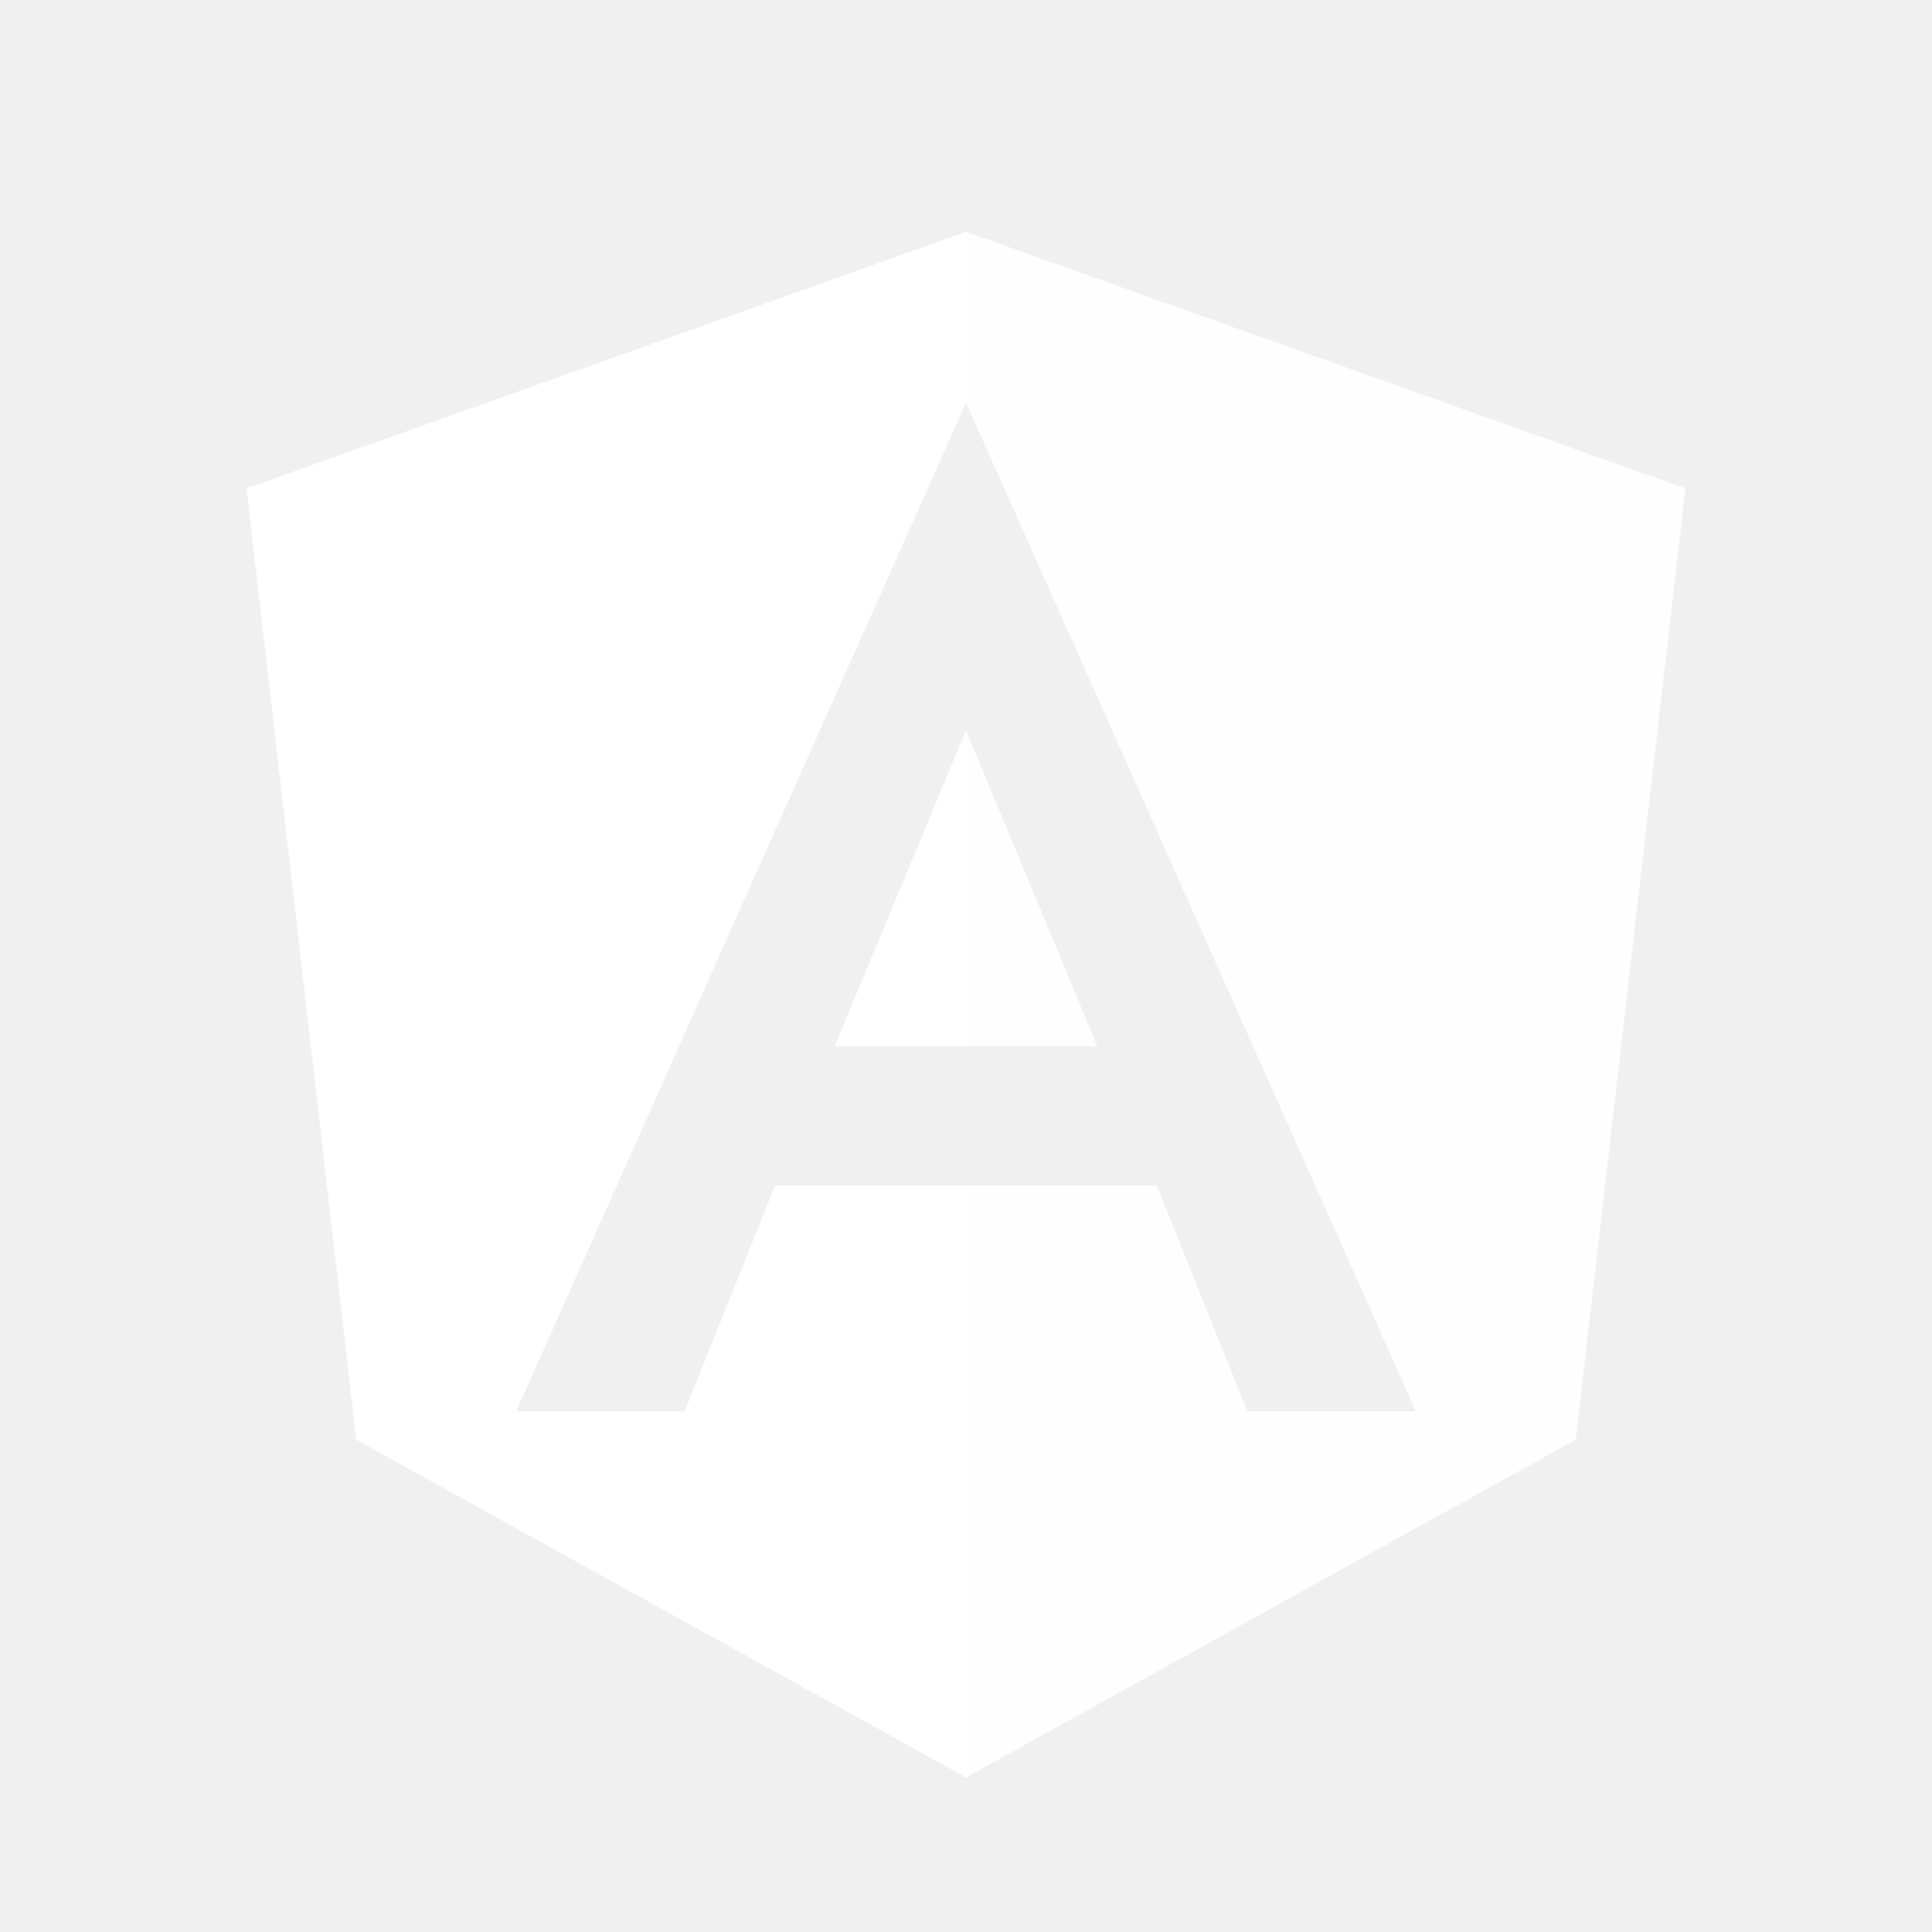
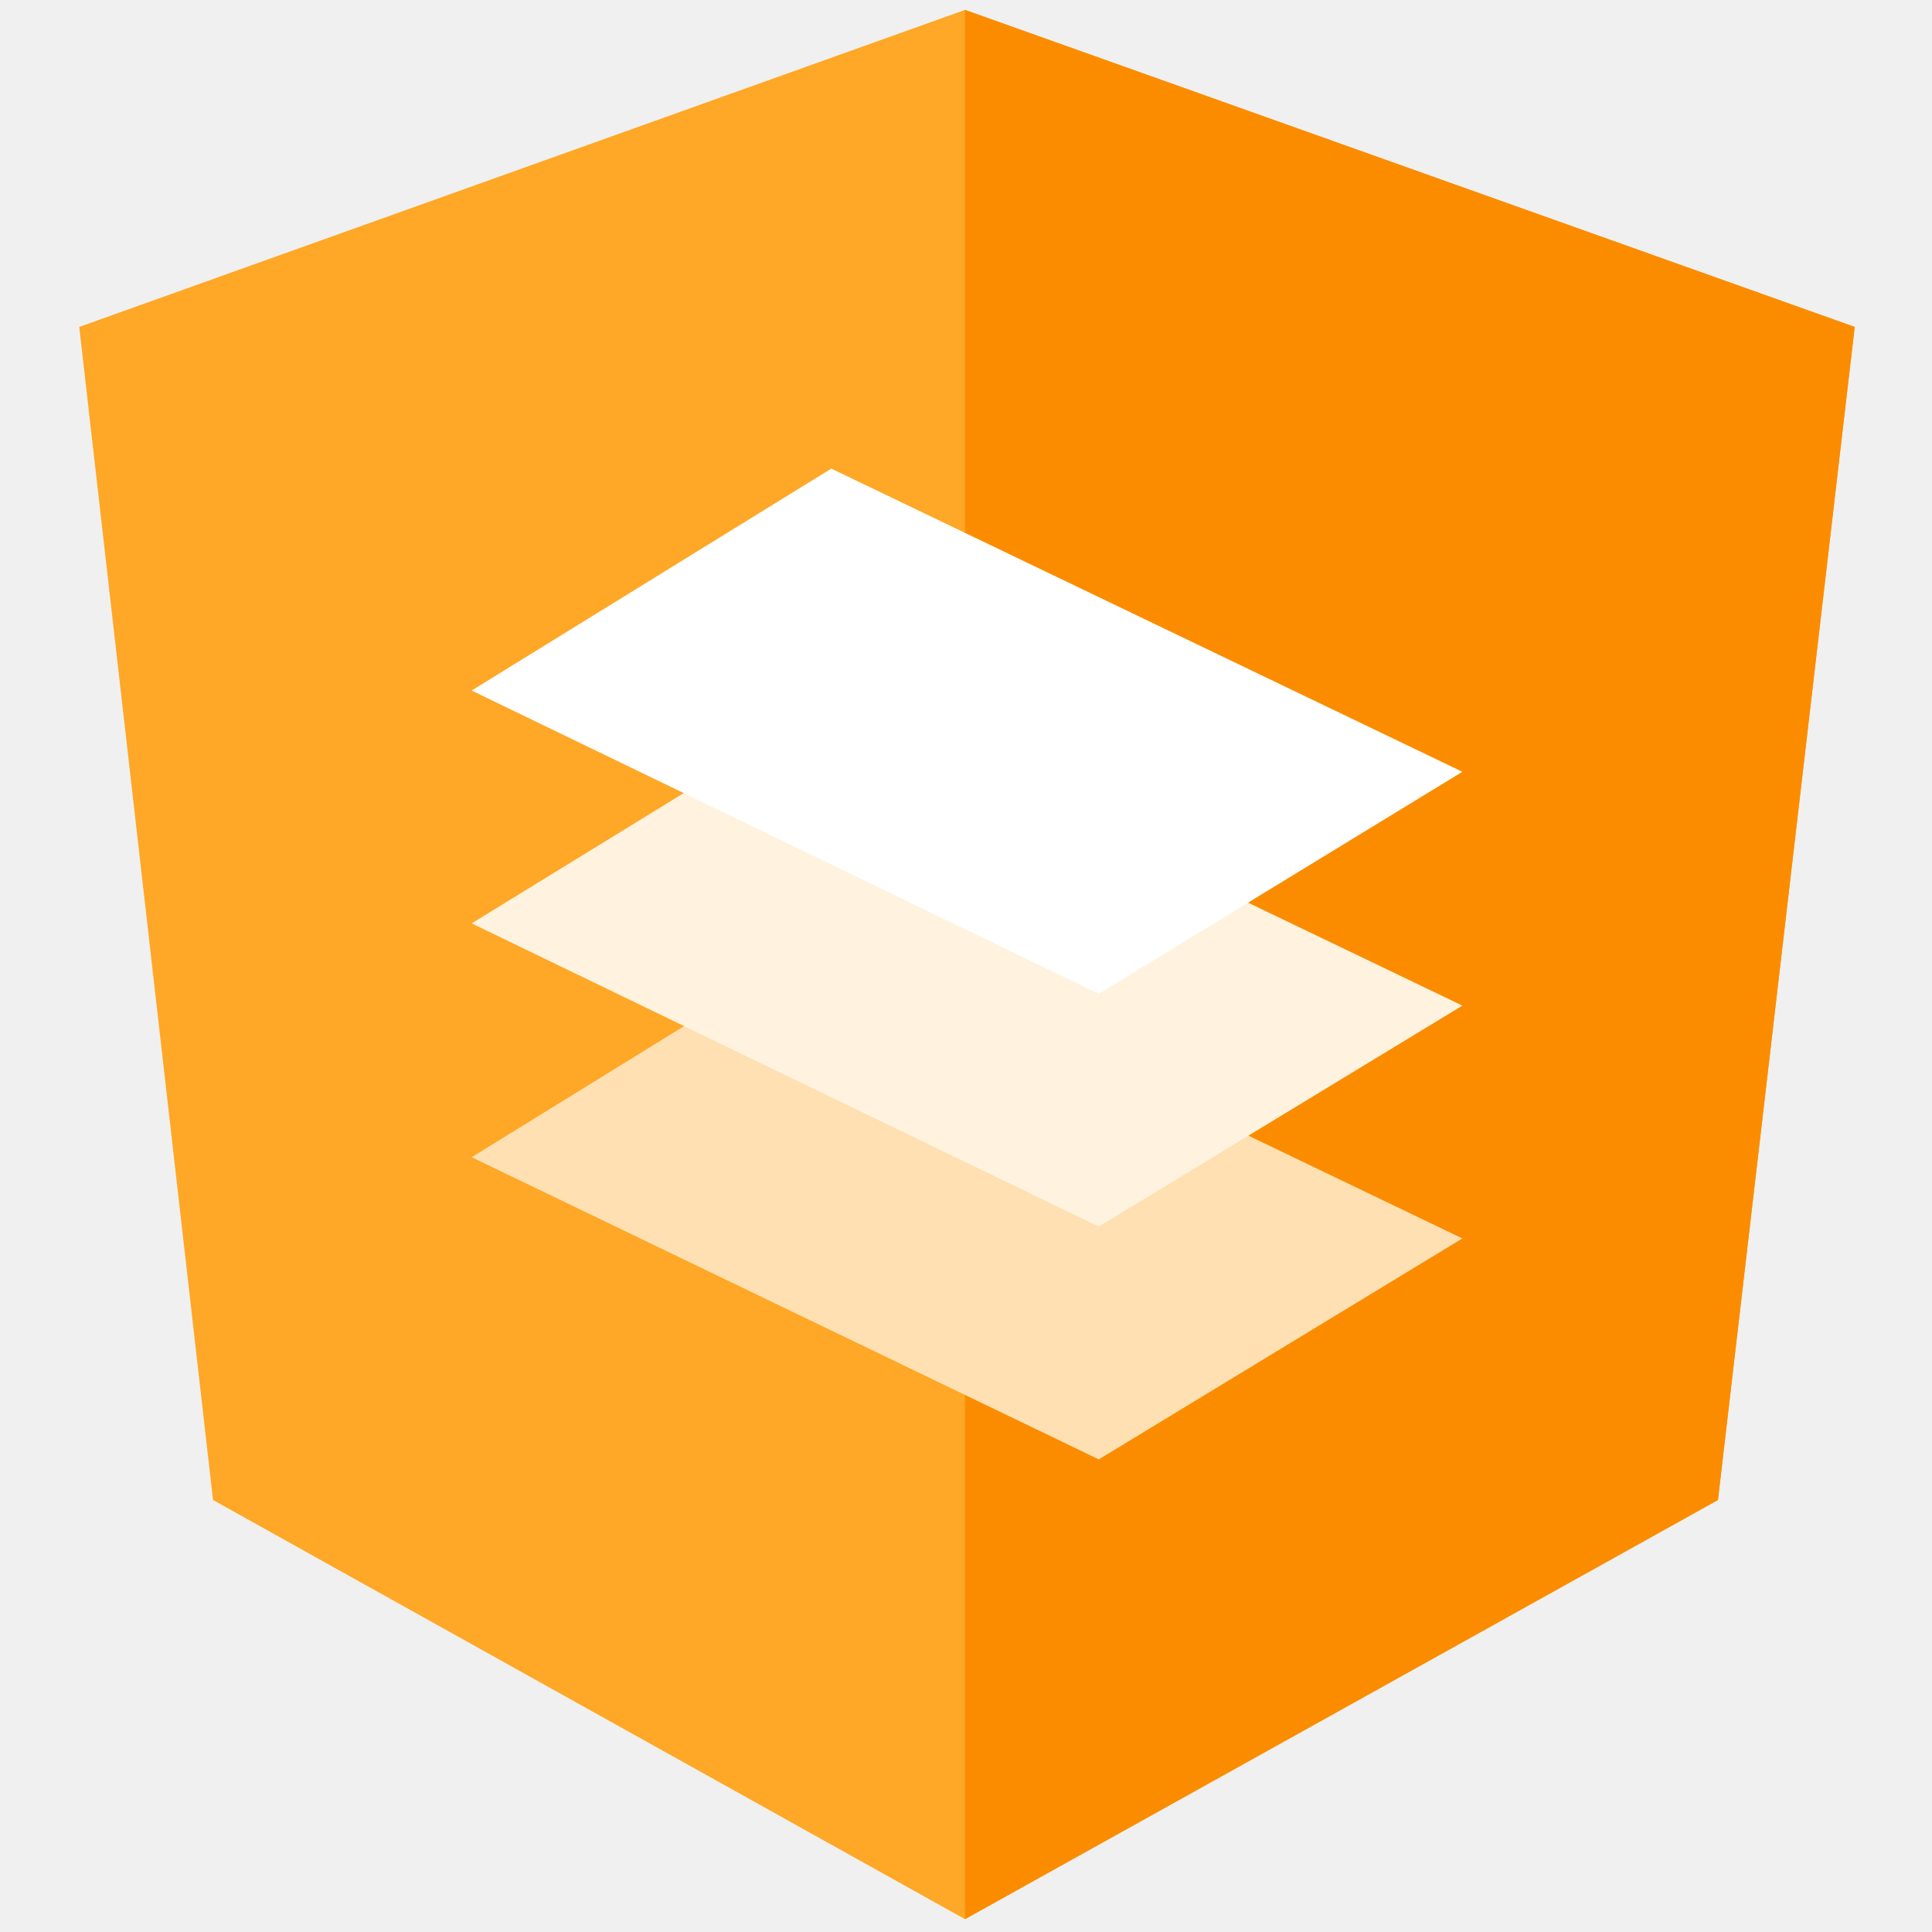
- <svg xmlns="http://www.w3.org/2000/svg" version="1.1" id="Layer_1" x="0px" y="0px" viewBox="0 0 250 250" style="enable-background:new 0 0 250 250;" xml:space="preserve">
-   <style type="text/css">
- 	.st0{fill:#FFFFFF;}
- 	.st1{opacity:0.9;}
- </style>
-   <g>
-     <g>
-       <polygon class="st0" points="125,153.4 100.3,153.4 88.6,182.6 88.6,182.6 66.9,182.6 66.8,182.6 125,52.1 125,52.2 125,52.2    125,30 125,30 31.9,63.2 46.1,186.3 125,230 125,230 125,153.4   " />
-       <polygon class="st0" points="108,135.4 125,135.4 125,135.4 125,94.5   " />
-     </g>
-     <g class="st1">
-       <polygon class="st0" points="125,153.4 149.7,153.4 161.4,182.6 161.4,182.6 183.1,182.6 183.2,182.6 125,52.1 125,52.2 125,52.2    125,30 125,30 218.1,63.2 203.9,186.3 125,230 125,230 125,153.4   " />
-       <polygon class="st0" points="142,135.4 125,135.4 125,135.4 125,94.5   " />
-     </g>
-   </g>
+ <svg xmlns="http://www.w3.org/2000/svg" width="512" height="512" viewBox="0 0 128 128">
+   <path fill="#ffa726" d="M63.934.656 5.25 21.66l8.863 77.719 49.82 27.77 49.887-27.77 9.059-77.719Zm0 0" />
+   <path fill="#fb8c00" d="M63.934.656v126.492l49.886-27.77 9.059-77.718Zm0 0" />
+   <path fill="#ffe0b2" d="m72.797 96.688-41.55-20.02 23.827-14.703L96.887 82.05Zm0 0" />
+   <path fill="#fff3e0" d="m72.797 81.262-41.55-20.086 23.827-14.637 41.813 20.086Zm0 0" />
+   <path fill="#fff" d="m72.797 65.84-41.55-20.09 23.827-14.703 41.813 20.086Zm0 0" />
</svg>
